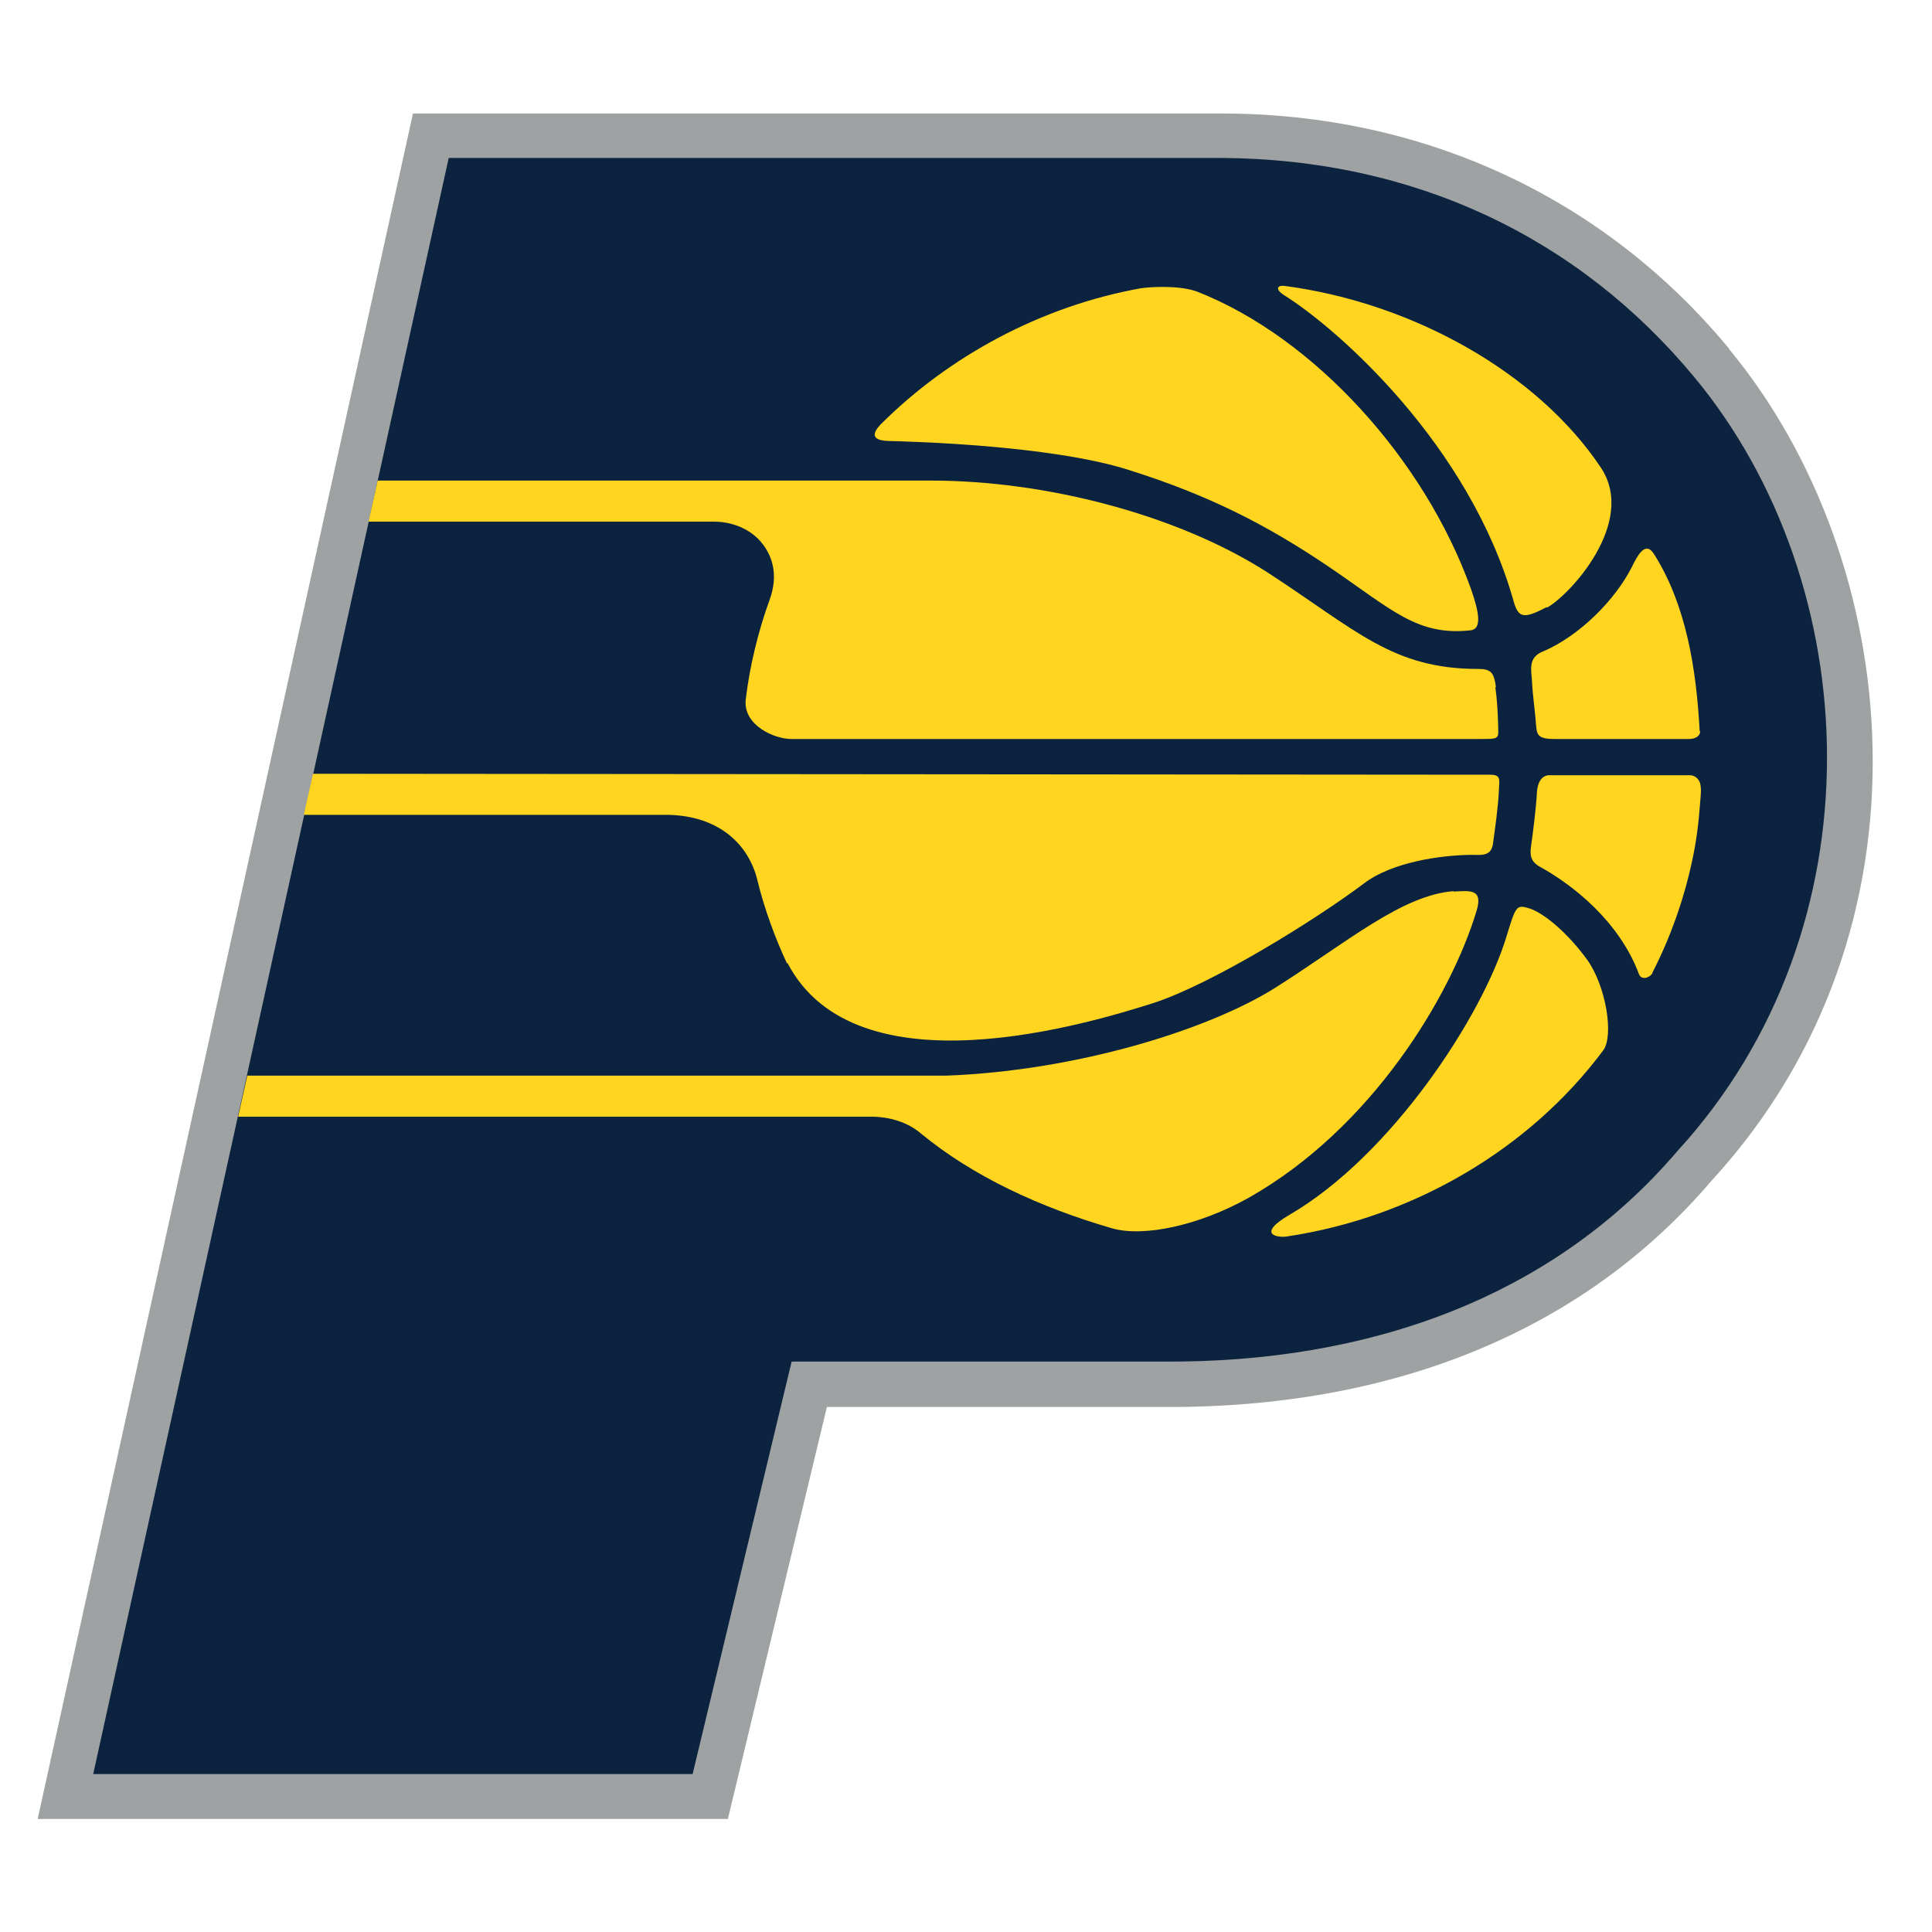
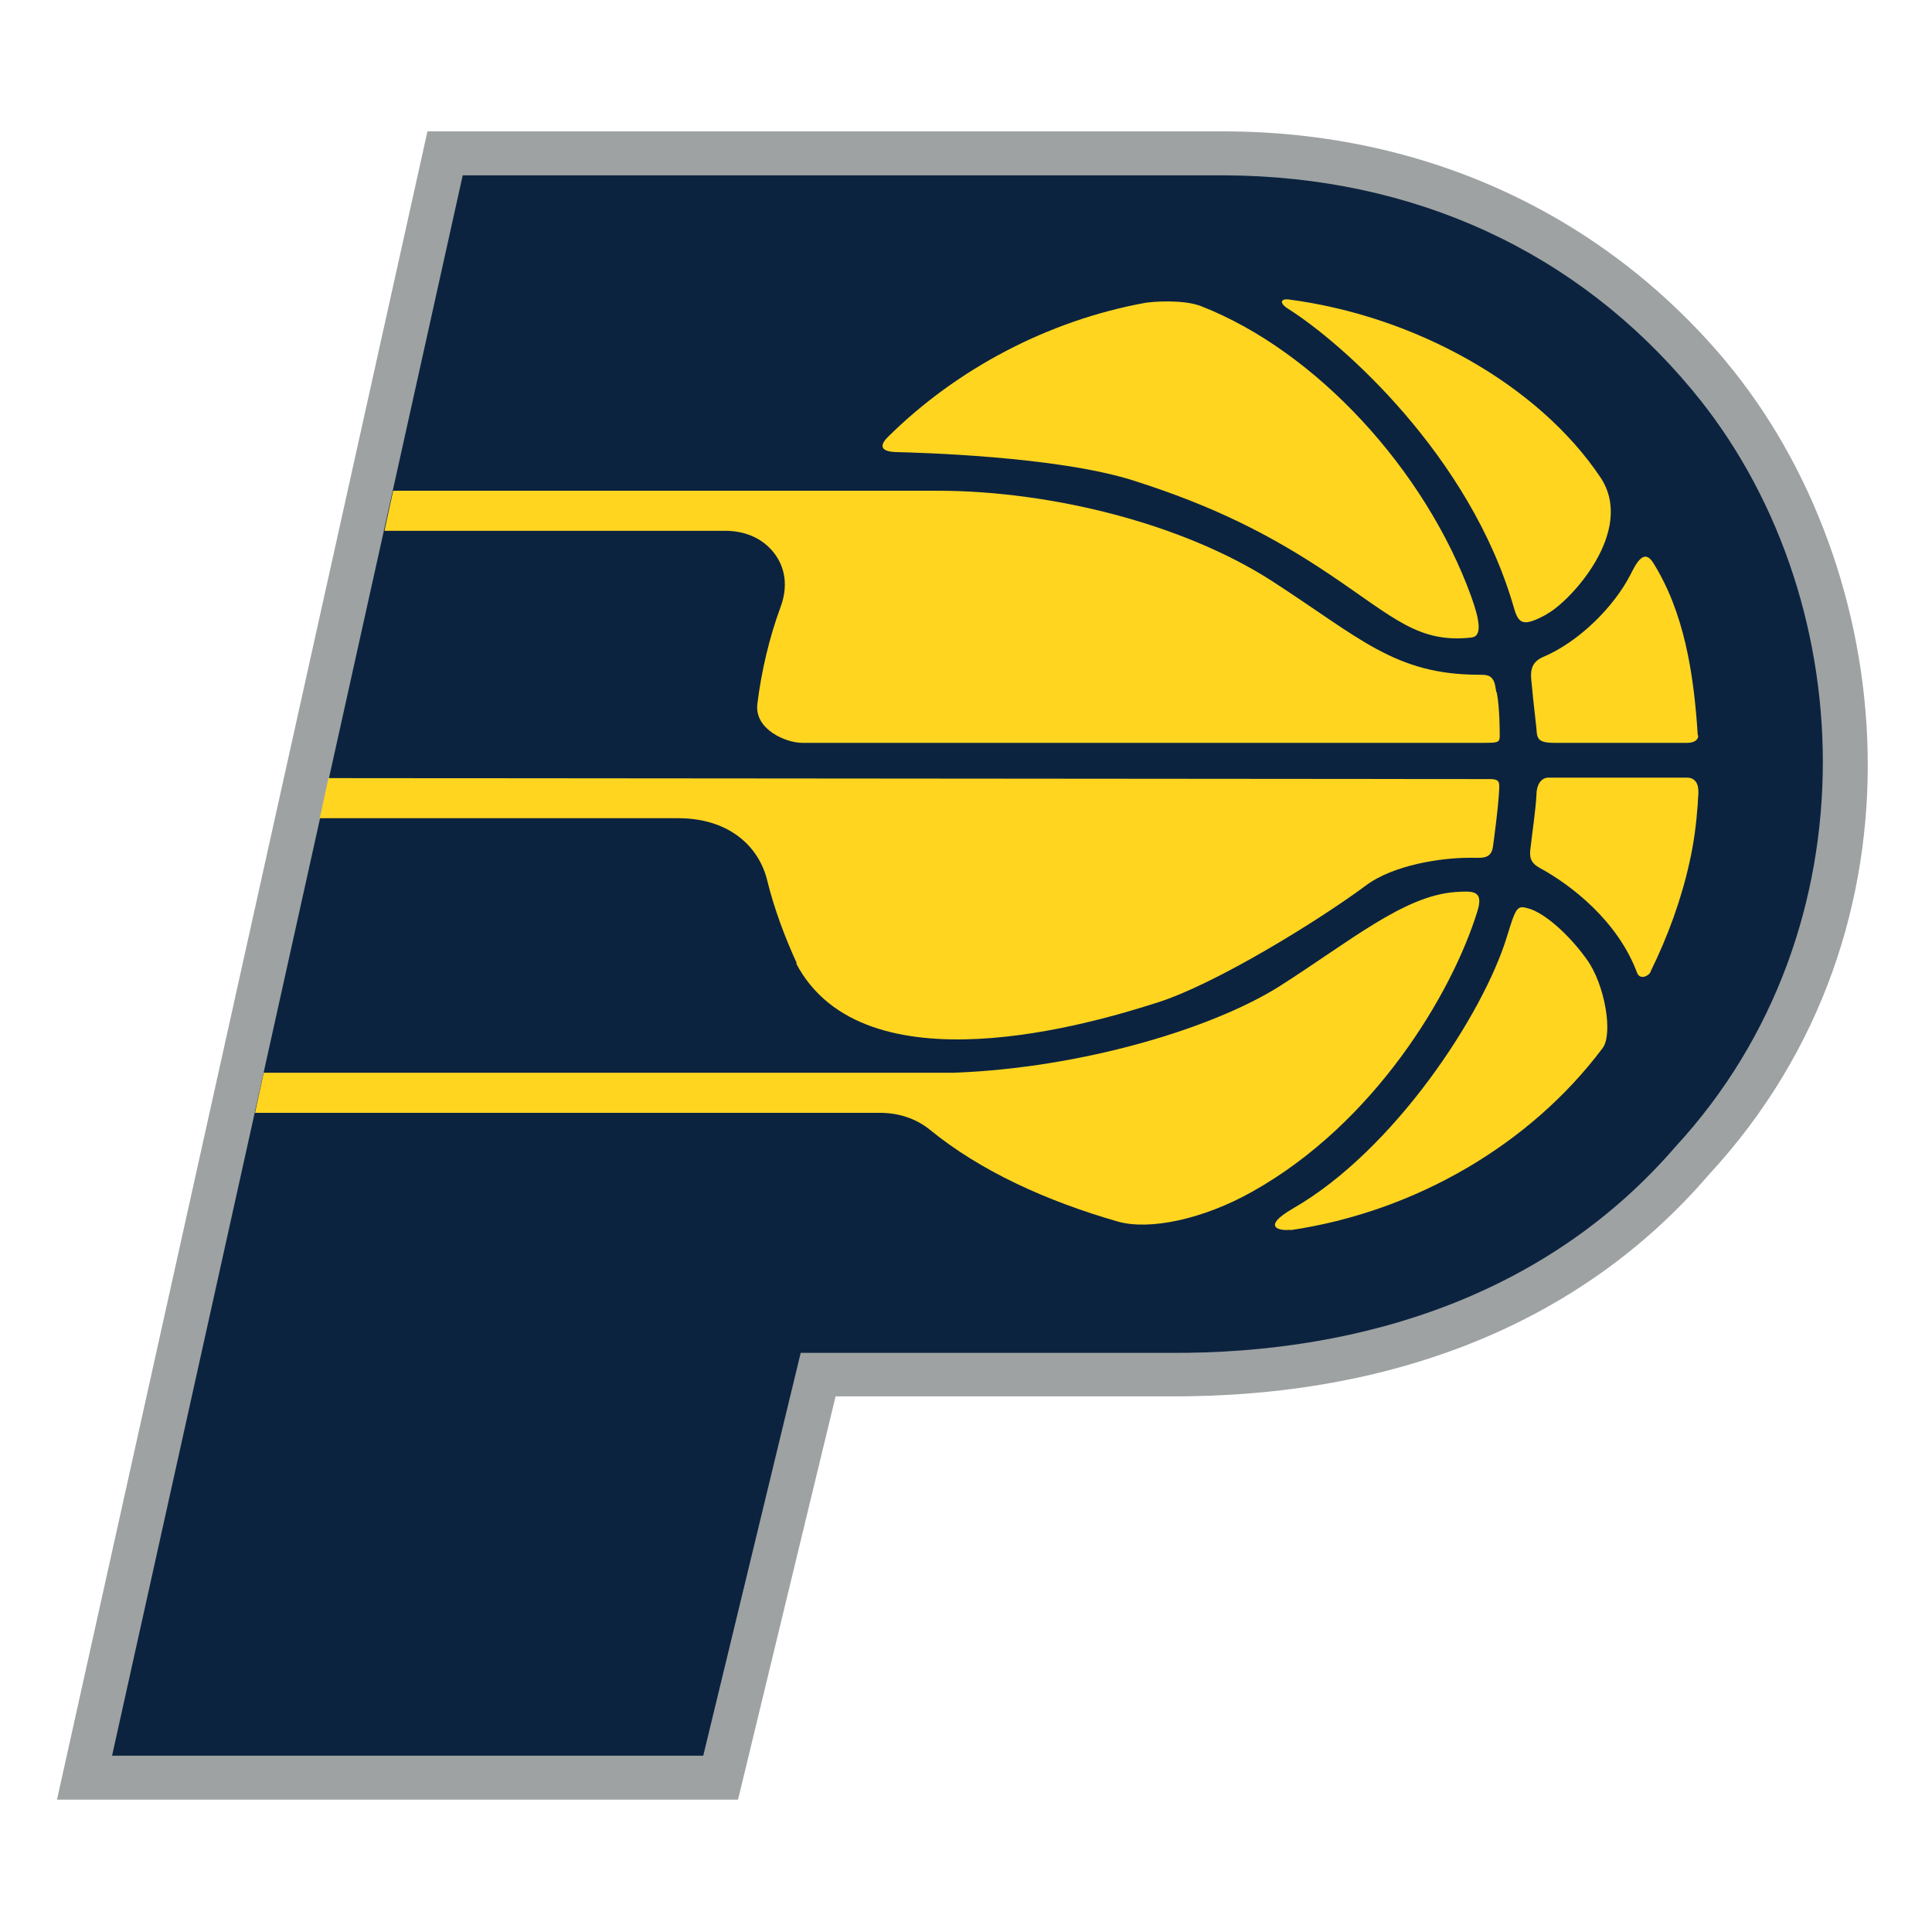
<svg xmlns="http://www.w3.org/2000/svg" id="Layer_1" version="1.1" viewBox="0 0 400 400">
  <defs>
    <style>
      .st0 {
        fill: #9ea2a2;
      }

      .st1 {
        fill: #0c2340;
      }

      .st2 {
        fill: #ffd520;
      }
    </style>
  </defs>
-   <path class="st0" d="M358,72.2c-25.9-31.3-63.3-48.7-105.1-48.7H85.5L7.8,376.6h142.9c0,0,20.5-85.3,20.5-85.3,19.2,0,69.7,0,69.6,0,47.9.3,87.2-15.9,113.6-46.9,48-52.3,39.6-128.7,3.6-172.1" />
-   <path class="st1" d="M163.9,281.9l-20.5,85.4H19.3c0,0,73.6-334.6,73.6-334.6h159.9c39.8.2,73.9,16.3,98,45.4,35.5,42.8,38.9,113.9-3.5,160.2-26,30.5-64.2,43.9-106.5,43.6h-77s0,0,0,0Z" />
-   <g>
-     <path class="st2" d="M309.7,142.2c-.1-.9-.3-1.9-.7-2.6-.6-1-1.8-1.1-2.9-1.1-17.8,0-25.1-7.9-43.7-20-18.7-12-46-19-69.6-19,0,0-21.7,0-21.7,0h-92.9l-1.9,8.5h71.5c3.4,0,6.8,1.2,9.2,3.6,2.9,3,4.3,7.3,2.3,12.7-2.3,6.3-4.1,13.7-4.9,20.5-.6,5.4,6,8.2,9.4,8.2h142.9c2.7,0,3.5,0,3.5-1.3s-.1-6-.6-9.3" />
-     <path class="st2" d="M163,199.6c-2.5-5.3-4.8-11.6-6.2-17.4-1.8-7.4-8-13.4-18.8-13.5H62.9s1.9-8.5,1.9-8.5l243.7.2c2.4,0,1.9,1,1.8,3.7-.1,2.7-.8,7.7-1.2,10.6-.4,2.9-2.8,2.2-5.1,2.3-5.5.1-15.7,1.4-21.6,5.9-10.1,7.6-31.6,20.9-43.7,24.8-13,4.1-61.5,19-75.7-8.4" />
-     <path class="st2" d="M301,184.5c-10.7.8-22,10.5-36.8,19.9-13.9,8.8-41.3,17.3-68.3,18.3H51.2l-1.9,8.5h131.1c3.7,0,7.5,1.1,10.3,3.5,0,0,0,0,0,0,10.8,8.9,24.7,15.3,39.5,19.6,6.6,1.9,18.1-.6,28.3-6.3,25.5-14.4,41.9-41.8,47.2-59.4,1.4-4.6-1.3-4.2-4.8-4" />
-     <path class="st2" d="M236.1,59.7c1.8-.3,8.2-.7,11.8.7,24.2,9.5,47,34.7,56.6,61.4,1.8,5.1,2.3,8.4,0,8.7-11.1,1.2-16.2-4.2-29.3-13.1-13-8.8-25-14.9-41.5-20.1-16.3-5.2-45.9-5.9-49.7-6-3.8-.1-3.3-1.7-1.7-3.4,14.2-14.2,33.3-24.5,53.8-28.2" />
-     <path class="st2" d="M352,151.4c0,1-1,1.6-2.3,1.6s-27.9,0-27.9,0c-3.6,0-3.6-1-3.8-3.1-.1-2-.7-6.1-.8-8.6-.1-2.4-1-5.1,2.2-6.4,7.8-3.3,15.1-10.9,18.4-17.4,1.1-2.2,2.8-5.8,4.7-2.7,6.6,10.5,8.7,23.6,9.4,36.6" />
-     <path class="st2" d="M342.1,201.5c-.5.9-2.3,1.6-2.8.1-4.1-10.9-13.7-18.4-20.4-22.1-2-1.1-2.2-2.4-1.9-4.4.3-2,1.1-8.3,1.2-11,.1-2.1,1-3.6,2.6-3.6h29c1.1,0,1.9.7,2.2,1.7.3,1.3.1,2.6,0,3.9-.3,4.2-.8,8.3-1.7,12.3-1.7,7.9-4.5,15.8-8.2,23" />
-     <path class="st2" d="M266.5,256c-2,.3-6.5-.4.5-4.5,21.1-12.3,39.9-41.1,44.9-57.6,1.9-6.3,2.1-6.6,4.5-5.9,3.2.9,8.3,5.3,12.2,10.7,3.9,5.4,5.6,15.8,3.3,18.8-15.2,20.4-39.3,34.6-65.5,38.5" />
-     <path class="st2" d="M320.2,125.7c-4.9,2.6-5.9,2.2-6.9-1.5-9.2-32.2-36.2-56-47.3-63-2.1-1.3-1.6-2.2,0-2,26.5,3.5,52.4,18,65.5,37.7,7.4,11.3-6.5,26.3-11.2,28.9" />
-   </g>
+   <path class="st0" d="M357.4,74.9c-25.6-30.6-62.4-47.6-103.8-47.7H88.5L11.8,372.6h141c0,0,20.2-83.5,20.2-83.5,18.9,0,68.8,0,68.7,0,47.3.3,86-15.5,112.1-45.9,47.4-51.2,39.1-125.8,3.5-168.4" />
+   <path class="st1" d="M165.8,280l-20.2,83.5H23.2L95.8,36.3h157.8c39.3.2,73,15.9,96.7,44.4,35,41.9,38.4,111.4-3.4,156.7-25.7,29.8-63.4,43-105.1,42.7h-76Z" />
+   <path class="st2" d="M309.8,143.3c-.2-.9-.2-1.8-.7-2.6-.6-1-1.7-1-2.8-1-17.6,0-24.8-7.7-43.1-19.5-18.4-11.8-45.4-18.5-68.7-18.6h-113.1l-1.8,8.3h70.6c3.4,0,6.7,1.1,9.1,3.5,2.9,2.9,4.2,7.2,2.3,12.3-2.3,6.2-4,13.4-4.8,20.1-.6,5.2,5.9,8,9.3,8h141c2.7,0,3.4,0,3.4-1.3s0-5.9-.6-9.1" />
+   <path class="st2" d="M165,199.5c-2.4-5.2-4.7-11.3-6.1-17-1.7-7.3-8-13.1-18.5-13.1h-74.2l1.8-8.3,240.5.2c2.4,0,1.9,1,1.8,3.6-.2,2.7-.8,7.5-1.2,10.4s-2.8,2.2-5.1,2.3c-5.4,0-15.5,1.4-21.3,5.8-10,7.4-31.3,20.5-43.2,24.2-12.8,4.1-60.7,18.6-74.7-8.2" />
+   <path class="st2" d="M301.2,184.7c-10.6.8-21.7,10.2-36.3,19.5-13.8,8.7-40.8,16.9-67.4,17.9H54.6l-1.8,8.3h129.4c3.7,0,7.3,1.1,10.2,3.4h0c10.6,8.7,24.4,14.9,39,19.1,6.6,1.9,17.8-.5,27.9-6.2,25.2-14.1,41.3-40.9,46.6-58.1,1.4-4.5-1.3-4.1-4.8-3.9" />
+   <path class="st2" d="M237.1,62.7c1.8-.3,8.1-.7,11.6.7,23.8,9.3,46.4,33.9,55.9,60.1,1.8,5,2.3,8.3,0,8.5-10.9,1.2-16-4.1-28.9-12.8-12.9-8.7-24.7-14.5-41-19.7-16-5.1-45.3-5.8-49.1-5.9s-3.3-1.7-1.6-3.3c14-13.8,32.8-23.9,53.1-27.6" />
+   <path class="st2" d="M351.6,152.3c0,1-1,1.5-2.3,1.5h-27.5c-3.5,0-3.6-1-3.7-3-.2-2-.7-6-.9-8.4-.2-2.3-.9-4.9,2.1-6.3,7.7-3.2,14.9-10.6,18.2-17,1.1-2.1,2.7-5.7,4.7-2.7,6.5,10.3,8.5,23.1,9.3,35.8" />
+   <path class="st2" d="M341.7,201.3c-.5.9-2.3,1.6-2.8,0-4-10.6-13.5-18-20.1-21.6-2-1.1-2.2-2.3-1.9-4.3.2-2,1.1-8.1,1.2-10.8,0-2,.9-3.6,2.5-3.6h28.7c1.1,0,1.9.6,2.2,1.7.3,1.3,0,2.6,0,3.8-.3,4.1-.8,8-1.7,12-1.7,7.7-4.5,15.4-8,22.5h0Z" />
+   <path class="st2" d="M267.2,254.6c-2,.3-6.4-.4.5-4.4,20.9-12,39.4-40.2,44.3-56.3,1.9-6.2,2.1-6.5,4.5-5.8,3.2.9,8.2,5.2,12,10.5,3.8,5.2,5.5,15.5,3.3,18.4-14.9,19.9-38.8,33.9-64.7,37.7h0Z" />
+   <path class="st2" d="M320.2,127.2c-4.8,2.6-5.8,2.1-6.8-1.5-9.1-31.5-35.7-54.8-46.6-61.7-2.1-1.3-1.6-2.2,0-2,26.1,3.4,51.7,17.6,64.6,36.9,7.3,11.1-6.4,25.7-11.1,28.2" />
</svg>
